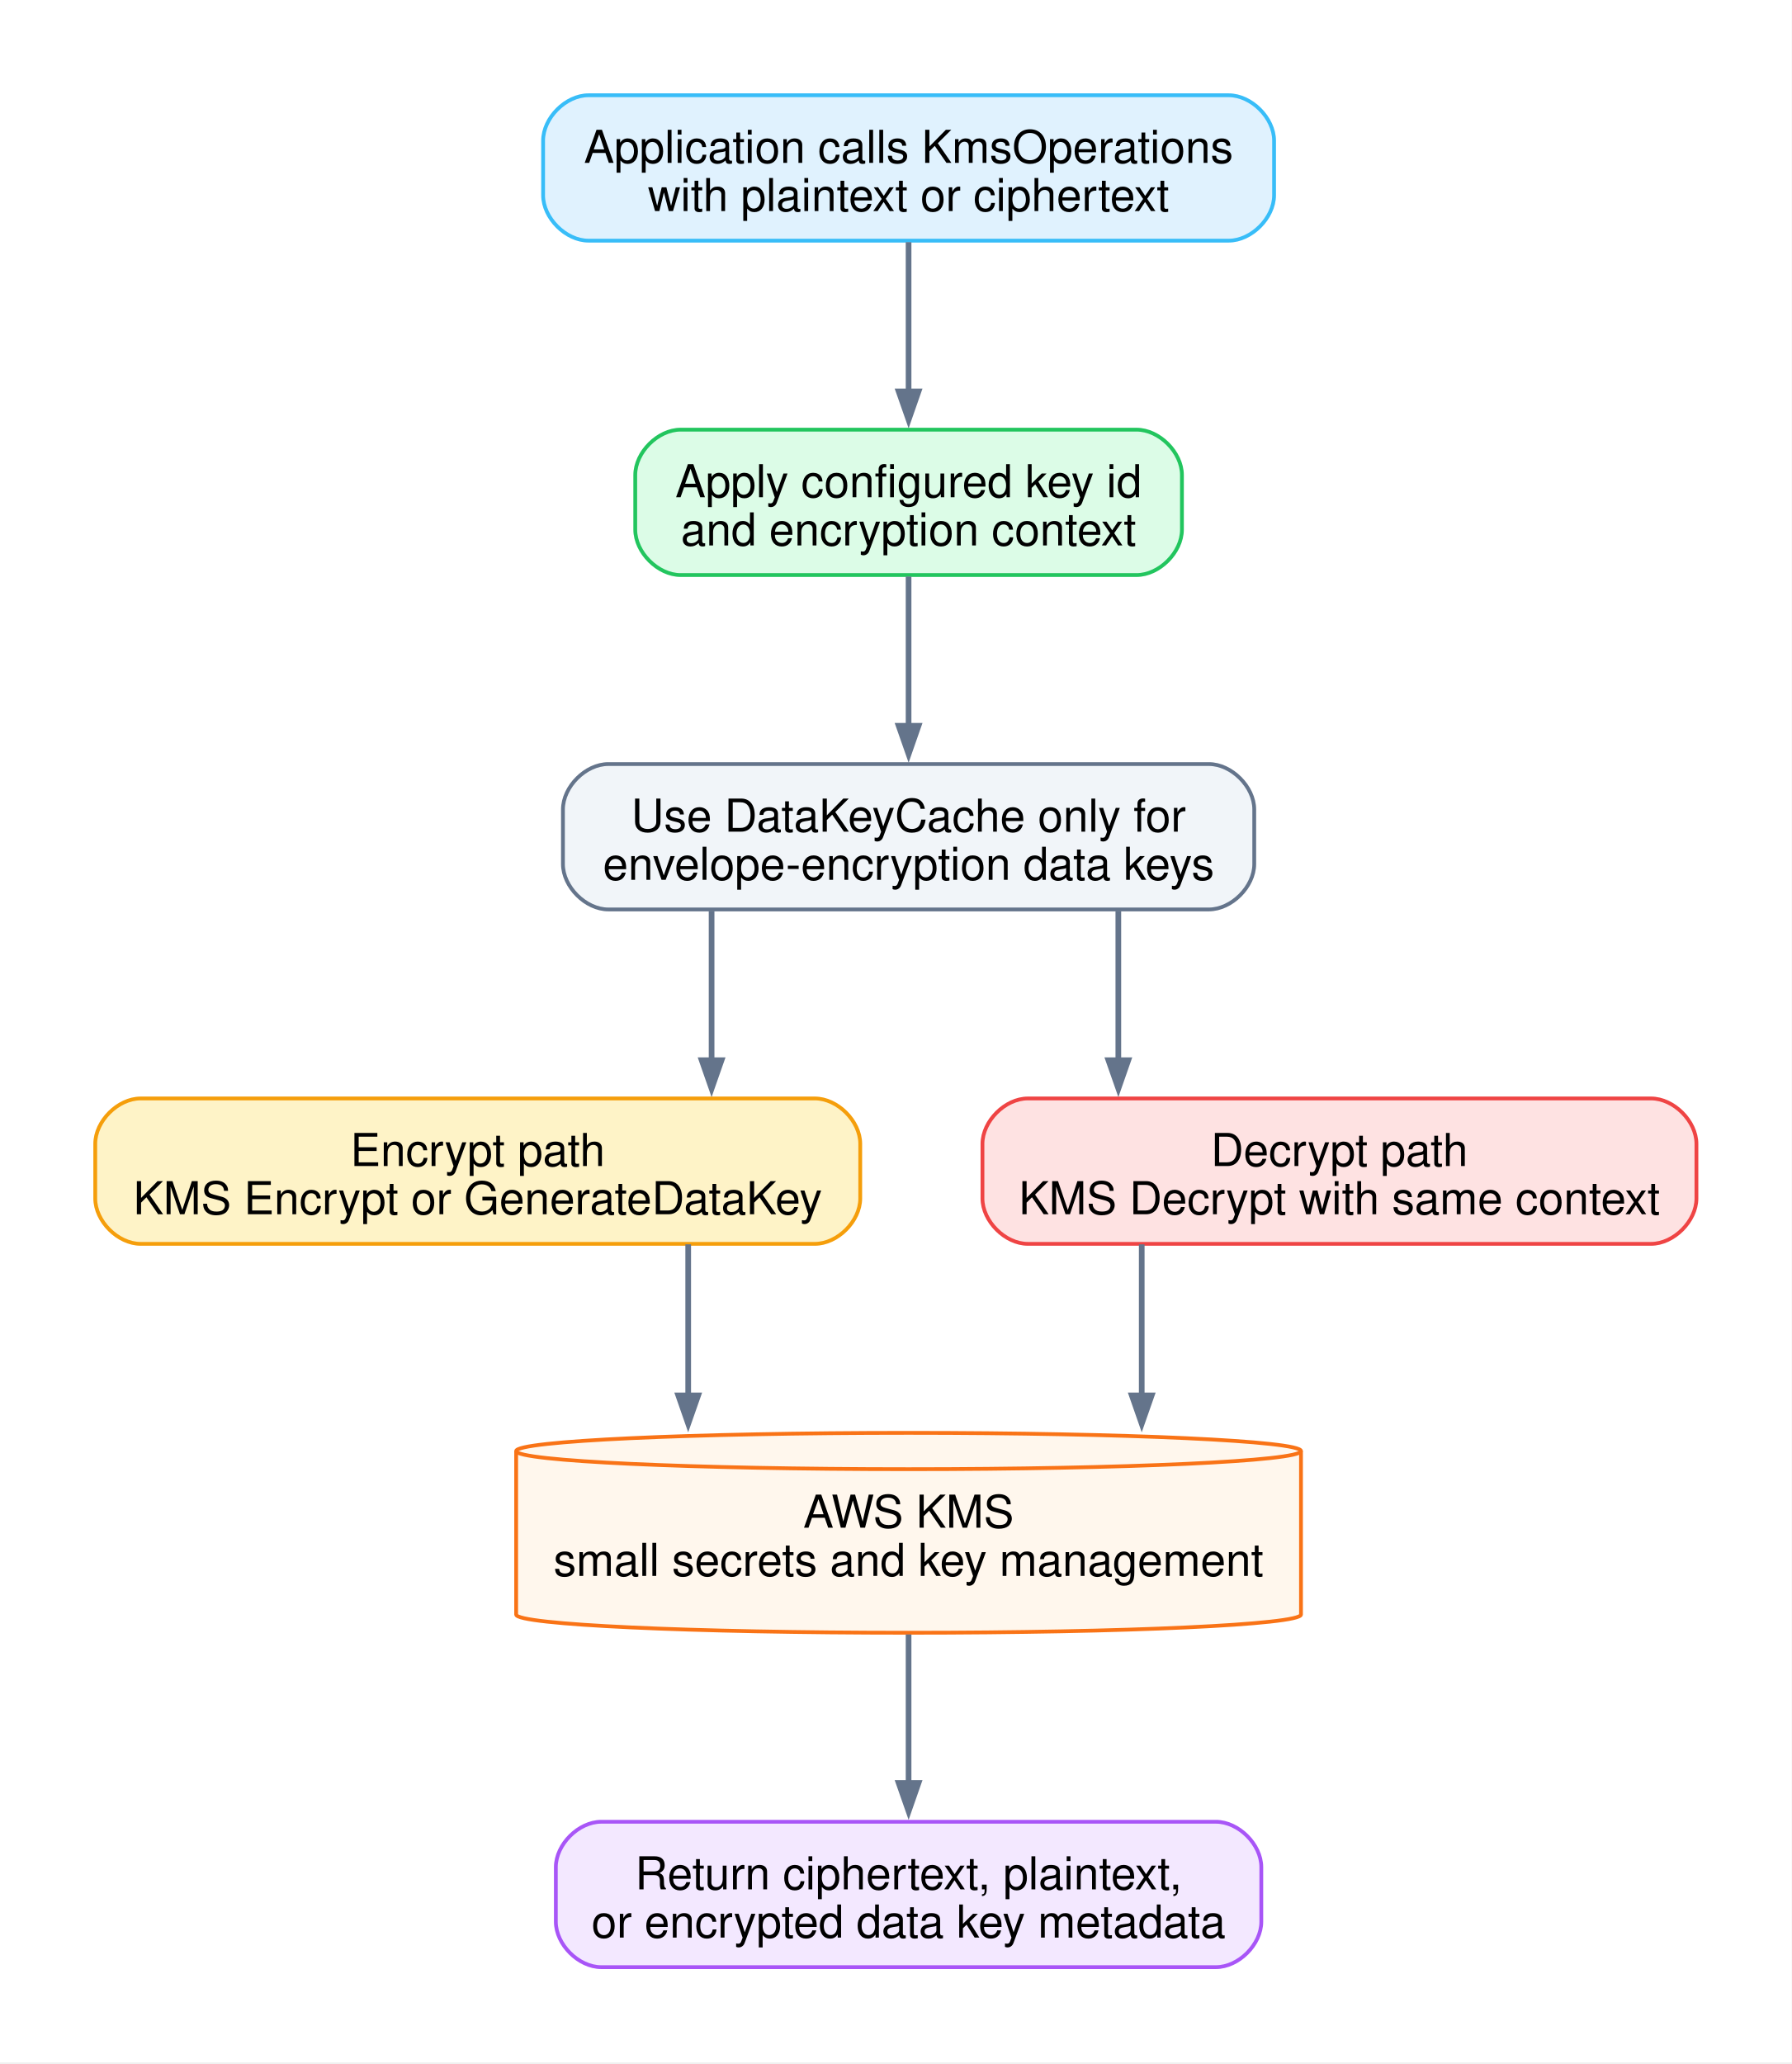
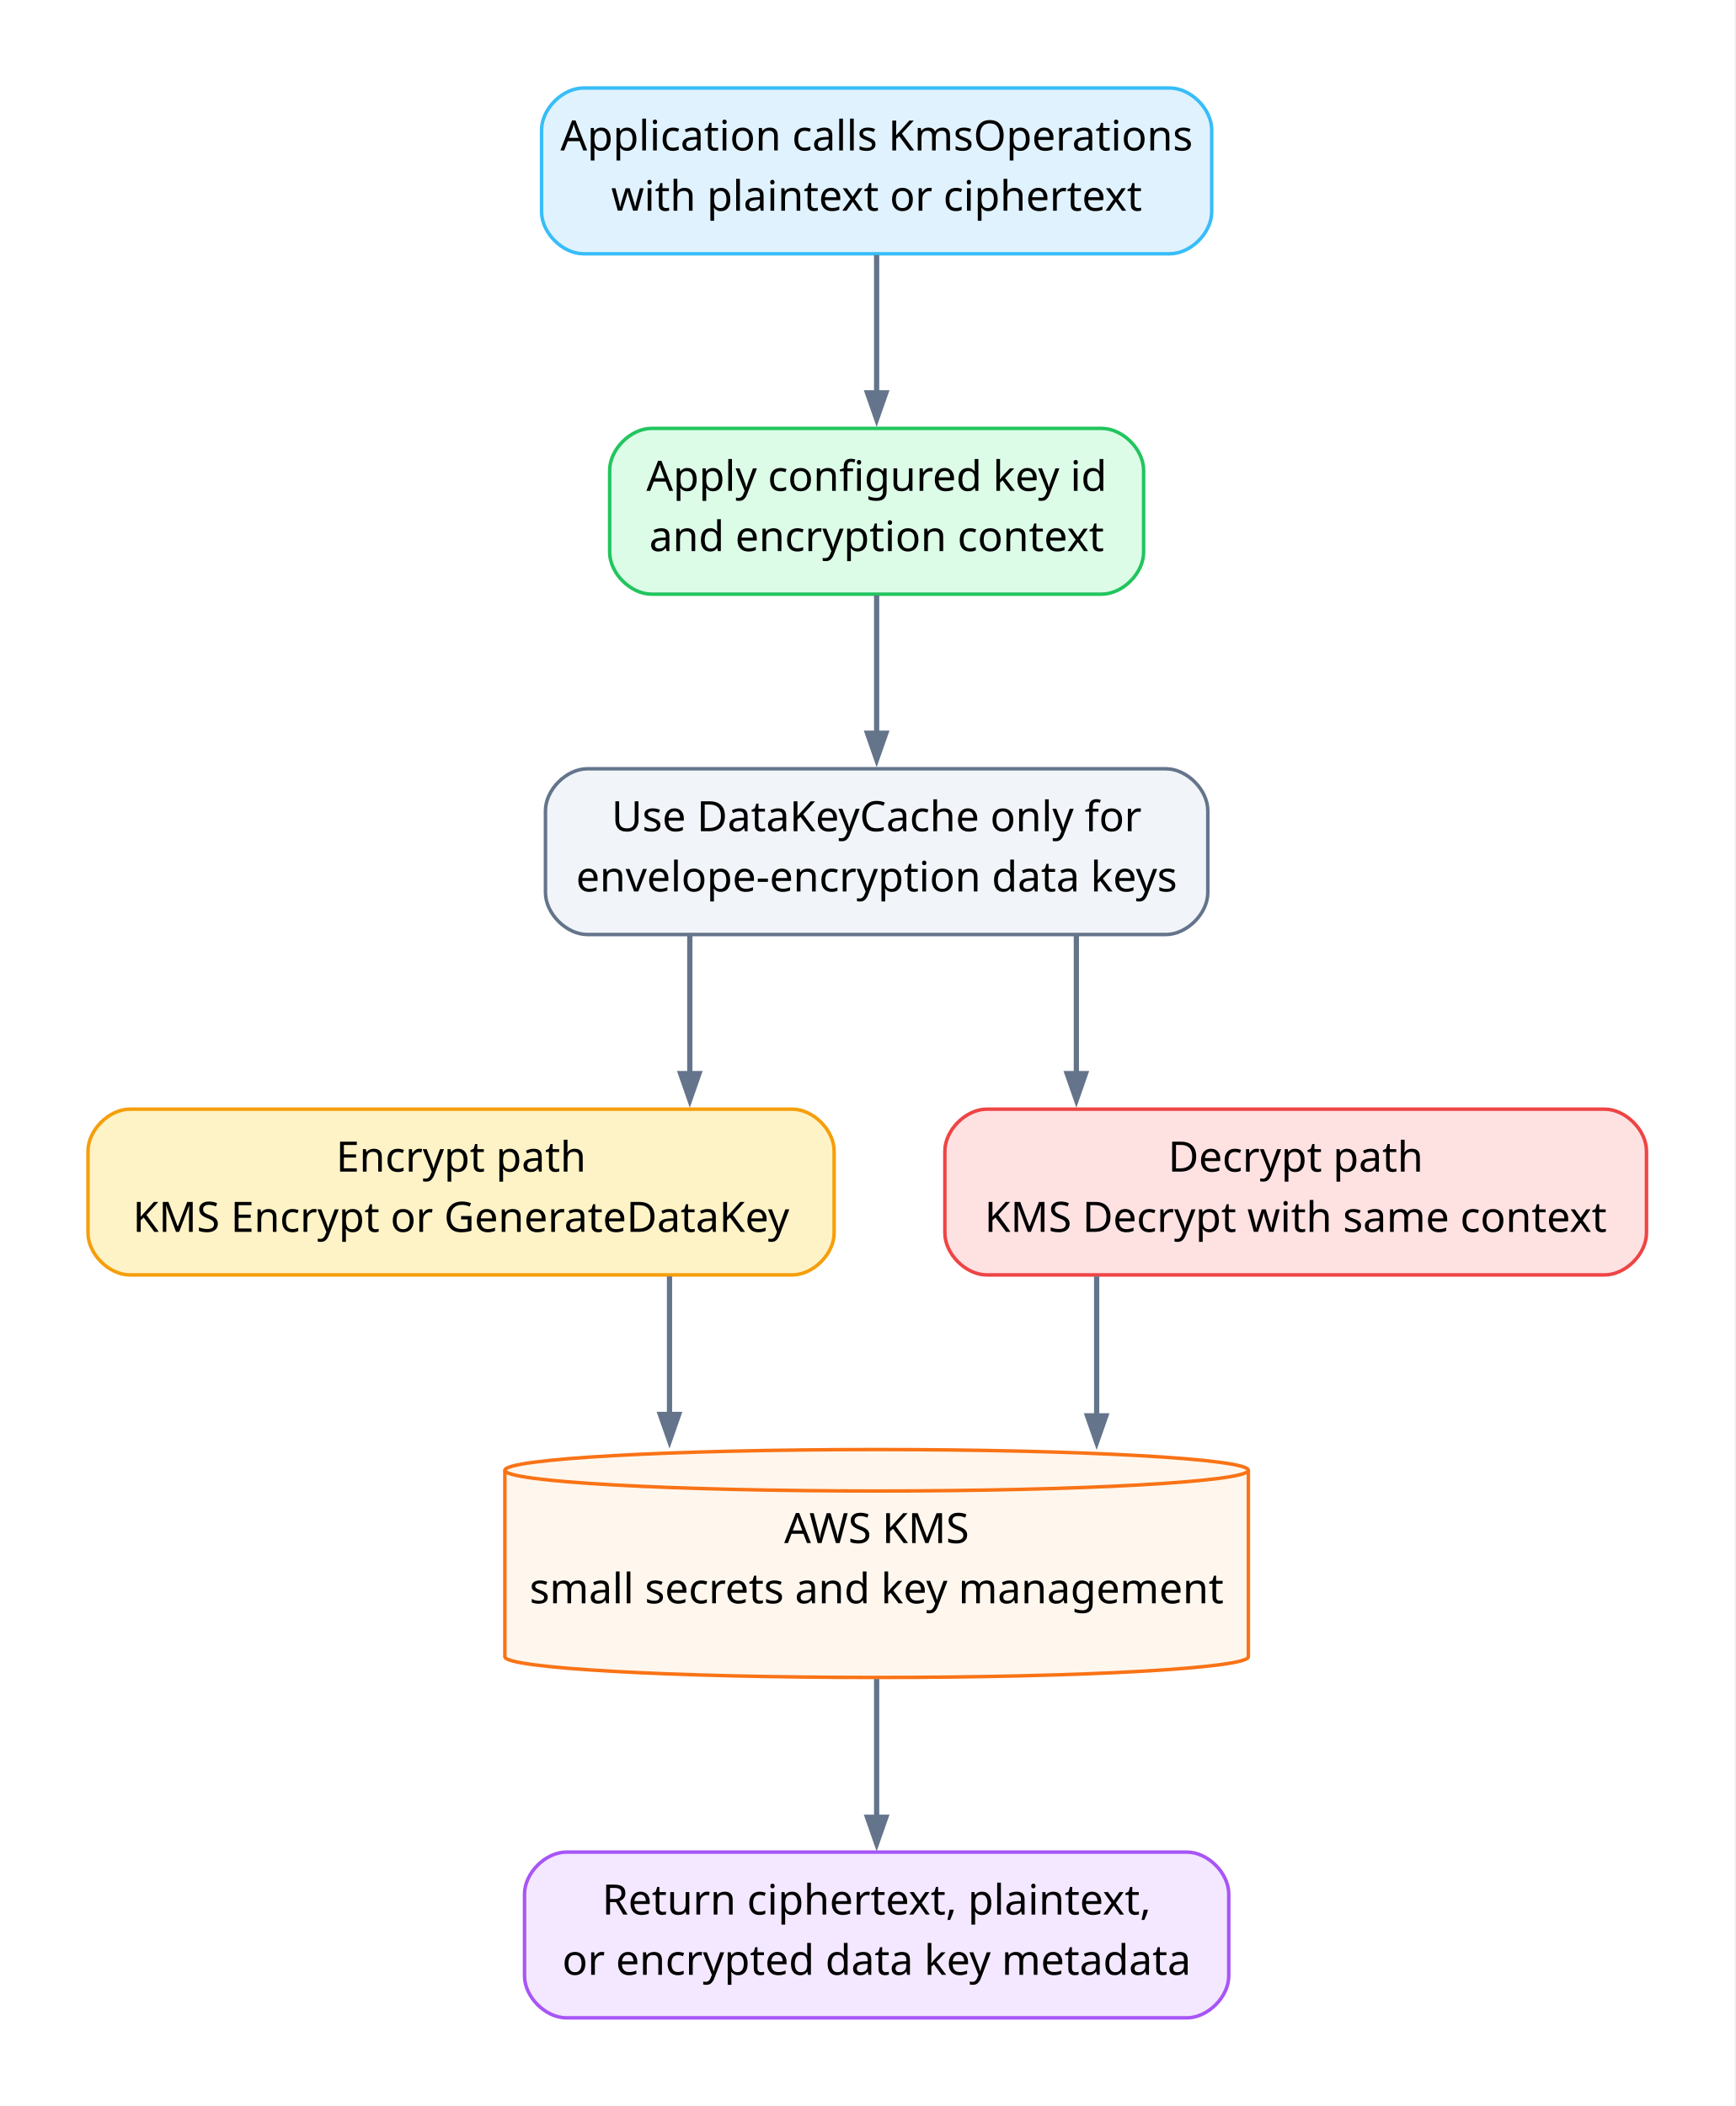
- <svg xmlns="http://www.w3.org/2000/svg" width="474pt" height="546pt" viewBox="0.00 0.00 474.00 546.00">
-   <g id="graph0" class="graph" transform="scale(1 1) rotate(0) translate(25.2 520.38)">
-     <polygon fill="#ffffff" stroke="none" points="-25.2,25.2 -25.2,-520.38 448.86,-520.38 448.86,25.2 -25.2,25.2" />
+ <svg xmlns="http://www.w3.org/2000/svg" width="497pt" height="603pt" viewBox="0.00 0.00 497.00 603.00">
+   <g id="graph0" class="graph" transform="scale(1 1) rotate(0) translate(25.2 577.76)">
+     <polygon fill="#ffffff" stroke="none" points="-25.2,25.2 -25.2,-577.76 471.48,-577.76 471.48,25.2 -25.2,25.2" />
    <g id="node1" class="node">
-       <path fill="#e0f2fe" stroke="#38bdf8" d="M299.91,-495.18C299.91,-495.18 130.5,-495.18 130.5,-495.18 124.5,-495.18 118.5,-489.18 118.5,-483.18 118.5,-483.18 118.5,-468.72 118.5,-468.72 118.5,-462.72 124.5,-456.72 130.5,-456.72 130.5,-456.72 299.91,-456.72 299.91,-456.72 305.91,-456.72 311.91,-462.72 311.91,-468.72 311.91,-468.72 311.91,-483.18 311.91,-483.18 311.91,-489.18 305.91,-495.18 299.91,-495.18" />
-       <text xml:space="preserve" text-anchor="middle" x="215.2" y="-477.3" font-family="Helvetica,sans-Serif" font-size="12.00">Application calls KmsOperations</text>
-       <text xml:space="preserve" text-anchor="middle" x="215.2" y="-464.55" font-family="Helvetica,sans-Serif" font-size="12.00">with plaintext or ciphertext</text>
+       <path fill="#e0f2fe" stroke="#38bdf8" d="M309.78,-552.56C309.78,-552.56 141.88,-552.56 141.88,-552.56 135.88,-552.56 129.88,-546.56 129.88,-540.56 129.88,-540.56 129.88,-517.1 129.88,-517.1 129.88,-511.1 135.88,-505.1 141.88,-505.1 141.88,-505.1 309.78,-505.1 309.78,-505.1 315.78,-505.1 321.78,-511.1 321.78,-517.1 321.78,-517.1 321.78,-540.56 321.78,-540.56 321.78,-546.56 315.78,-552.56 309.78,-552.56" />
+       <text xml:space="preserve" text-anchor="middle" x="225.83" y="-534.68" font-family="Architects Daughter" font-size="12.00">Application calls KmsOperations</text>
+       <text xml:space="preserve" text-anchor="middle" x="225.83" y="-517.43" font-family="Architects Daughter" font-size="12.00">with plaintext or ciphertext</text>
    </g>
    <g id="node2" class="node">
-       <path fill="#dcfce7" stroke="#22c55e" d="M275.53,-406.72C275.53,-406.72 154.88,-406.72 154.88,-406.72 148.88,-406.72 142.88,-400.72 142.88,-394.72 142.88,-394.72 142.88,-380.26 142.88,-380.26 142.88,-374.26 148.88,-368.26 154.88,-368.26 154.88,-368.26 275.53,-368.26 275.53,-368.26 281.53,-368.26 287.53,-374.26 287.53,-380.26 287.53,-380.26 287.53,-394.72 287.53,-394.72 287.53,-400.72 281.53,-406.72 275.53,-406.72" />
-       <text xml:space="preserve" text-anchor="middle" x="215.2" y="-388.84" font-family="Helvetica,sans-Serif" font-size="12.00">Apply configured key id</text>
-       <text xml:space="preserve" text-anchor="middle" x="215.2" y="-376.09" font-family="Helvetica,sans-Serif" font-size="12.00">and encryption context</text>
+       <path fill="#dcfce7" stroke="#22c55e" d="M290.28,-455.1C290.28,-455.1 161.38,-455.1 161.38,-455.1 155.38,-455.1 149.38,-449.1 149.38,-443.1 149.38,-443.1 149.38,-419.64 149.38,-419.64 149.38,-413.64 155.38,-407.64 161.38,-407.64 161.38,-407.64 290.28,-407.64 290.28,-407.64 296.28,-407.64 302.28,-413.64 302.28,-419.64 302.28,-419.64 302.28,-443.1 302.28,-443.1 302.28,-449.1 296.28,-455.1 290.28,-455.1" />
+       <text xml:space="preserve" text-anchor="middle" x="225.83" y="-437.22" font-family="Architects Daughter" font-size="12.00">Apply configured key id</text>
+       <text xml:space="preserve" text-anchor="middle" x="225.83" y="-419.97" font-family="Architects Daughter" font-size="12.00">and encryption context</text>
    </g>
    <g id="edge1" class="edge">
-       <path fill="none" stroke="#64748b" stroke-width="1.5" d="M215.2,-456.32C215.2,-456.32 215.2,-416.84 215.2,-416.84" />
-       <polygon fill="#64748b" stroke="#64748b" stroke-width="1.5" points="217.83,-416.84 215.21,-409.34 212.58,-416.84 217.83,-416.84" />
+       <path fill="none" stroke="#64748b" stroke-width="1.5" d="M225.83,-504.74C225.83,-504.74 225.83,-465.29 225.83,-465.29" />
+       <polygon fill="#64748b" stroke="#64748b" stroke-width="1.5" points="228.46,-465.29 225.83,-457.79 223.21,-465.29 228.46,-465.29" />
    </g>
    <g id="node3" class="node">
-       <path fill="#f1f5f9" stroke="#64748b" d="M294.66,-318.26C294.66,-318.26 135.75,-318.26 135.75,-318.26 129.75,-318.26 123.75,-312.26 123.75,-306.26 123.75,-306.26 123.75,-291.8 123.75,-291.8 123.75,-285.8 129.75,-279.8 135.75,-279.8 135.75,-279.8 294.66,-279.8 294.66,-279.8 300.66,-279.8 306.66,-285.8 306.66,-291.8 306.66,-291.8 306.66,-306.26 306.66,-306.26 306.66,-312.26 300.66,-318.26 294.66,-318.26" />
-       <text xml:space="preserve" text-anchor="middle" x="215.2" y="-300.38" font-family="Helvetica,sans-Serif" font-size="12.00">Use DataKeyCache only for</text>
-       <text xml:space="preserve" text-anchor="middle" x="215.2" y="-287.63" font-family="Helvetica,sans-Serif" font-size="12.00">envelope-encryption data keys</text>
+       <path fill="#f1f5f9" stroke="#64748b" d="M308.66,-357.64C308.66,-357.64 143,-357.64 143,-357.64 137,-357.64 131,-351.64 131,-345.64 131,-345.64 131,-322.18 131,-322.18 131,-316.18 137,-310.18 143,-310.18 143,-310.18 308.66,-310.18 308.66,-310.18 314.66,-310.18 320.66,-316.18 320.66,-322.18 320.66,-322.18 320.66,-345.64 320.66,-345.64 320.66,-351.64 314.66,-357.64 308.66,-357.64" />
+       <text xml:space="preserve" text-anchor="middle" x="225.83" y="-339.76" font-family="Architects Daughter" font-size="12.00">Use DataKeyCache only for</text>
+       <text xml:space="preserve" text-anchor="middle" x="225.83" y="-322.51" font-family="Architects Daughter" font-size="12.00">envelope-encryption data keys</text>
    </g>
    <g id="edge2" class="edge">
-       <path fill="none" stroke="#64748b" stroke-width="1.5" d="M215.2,-367.86C215.2,-367.86 215.2,-328.38 215.2,-328.38" />
-       <polygon fill="#64748b" stroke="#64748b" stroke-width="1.5" points="217.83,-328.38 215.21,-320.88 212.58,-328.38 217.83,-328.38" />
+       <path fill="none" stroke="#64748b" stroke-width="1.5" d="M225.83,-407.28C225.83,-407.28 225.83,-367.83 225.83,-367.83" />
+       <polygon fill="#64748b" stroke="#64748b" stroke-width="1.5" points="228.46,-367.83 225.83,-360.33 223.21,-367.83 228.46,-367.83" />
    </g>
    <g id="node4" class="node">
-       <path fill="#fef3c7" stroke="#f59e0b" d="M190.41,-229.8C190.41,-229.8 12,-229.8 12,-229.8 6,-229.8 0,-223.8 0,-217.8 0,-217.8 0,-203.34 0,-203.34 0,-197.34 6,-191.34 12,-191.34 12,-191.34 190.41,-191.34 190.41,-191.34 196.41,-191.34 202.41,-197.34 202.41,-203.34 202.41,-203.34 202.41,-217.8 202.41,-217.8 202.41,-223.8 196.41,-229.8 190.41,-229.8" />
-       <text xml:space="preserve" text-anchor="middle" x="101.2" y="-211.92" font-family="Helvetica,sans-Serif" font-size="12.00">Encrypt path</text>
-       <text xml:space="preserve" text-anchor="middle" x="101.2" y="-199.17" font-family="Helvetica,sans-Serif" font-size="12.00">KMS Encrypt or GenerateDataKey</text>
+       <path fill="#fef3c7" stroke="#f59e0b" d="M201.66,-260.18C201.66,-260.18 12,-260.18 12,-260.18 6,-260.18 0,-254.18 0,-248.18 0,-248.18 0,-224.72 0,-224.72 0,-218.72 6,-212.72 12,-212.72 12,-212.72 201.66,-212.72 201.66,-212.72 207.66,-212.72 213.66,-218.72 213.66,-224.72 213.66,-224.72 213.66,-248.18 213.66,-248.18 213.66,-254.18 207.66,-260.18 201.66,-260.18" />
+       <text xml:space="preserve" text-anchor="middle" x="106.83" y="-242.3" font-family="Architects Daughter" font-size="12.00">Encrypt path</text>
+       <text xml:space="preserve" text-anchor="middle" x="106.83" y="-225.05" font-family="Architects Daughter" font-size="12.00">KMS Encrypt or GenerateDataKey</text>
    </g>
    <g id="edge3" class="edge">
-       <path fill="none" stroke="#64748b" stroke-width="1.5" d="M163.08,-279.4C163.08,-279.4 163.08,-239.92 163.08,-239.92" />
-       <polygon fill="#64748b" stroke="#64748b" stroke-width="1.5" points="165.71,-239.92 163.08,-232.42 160.46,-239.92 165.71,-239.92" />
+       <path fill="none" stroke="#64748b" stroke-width="1.5" d="M172.33,-309.82C172.33,-309.82 172.33,-270.37 172.33,-270.37" />
+       <polygon fill="#64748b" stroke="#64748b" stroke-width="1.5" points="174.96,-270.37 172.33,-262.87 169.71,-270.37 174.96,-270.37" />
    </g>
    <g id="node5" class="node">
-       <path fill="#fee2e2" stroke="#ef4444" d="M411.66,-229.8C411.66,-229.8 246.75,-229.8 246.75,-229.8 240.75,-229.8 234.75,-223.8 234.75,-217.8 234.75,-217.8 234.75,-203.34 234.75,-203.34 234.75,-197.34 240.75,-191.34 246.75,-191.34 246.75,-191.34 411.66,-191.34 411.66,-191.34 417.66,-191.34 423.66,-197.34 423.66,-203.34 423.66,-203.34 423.66,-217.8 423.66,-217.8 423.66,-223.8 417.66,-229.8 411.66,-229.8" />
-       <text xml:space="preserve" text-anchor="middle" x="329.2" y="-211.92" font-family="Helvetica,sans-Serif" font-size="12.00">Decrypt path</text>
-       <text xml:space="preserve" text-anchor="middle" x="329.2" y="-199.17" font-family="Helvetica,sans-Serif" font-size="12.00">KMS Decrypt with same context</text>
+       <path fill="#fee2e2" stroke="#ef4444" d="M434.28,-260.18C434.28,-260.18 257.38,-260.18 257.38,-260.18 251.37,-260.18 245.37,-254.18 245.37,-248.18 245.37,-248.18 245.37,-224.72 245.37,-224.72 245.37,-218.72 251.37,-212.72 257.37,-212.72 257.37,-212.72 434.28,-212.72 434.28,-212.72 440.28,-212.72 446.28,-218.72 446.28,-224.72 446.28,-224.72 446.28,-248.18 446.28,-248.18 446.28,-254.18 440.28,-260.18 434.28,-260.18" />
+       <text xml:space="preserve" text-anchor="middle" x="345.83" y="-242.3" font-family="Architects Daughter" font-size="12.00">Decrypt path</text>
+       <text xml:space="preserve" text-anchor="middle" x="345.83" y="-225.05" font-family="Architects Daughter" font-size="12.00">KMS Decrypt with same context</text>
    </g>
    <g id="edge4" class="edge">
-       <path fill="none" stroke="#64748b" stroke-width="1.5" d="M270.7,-279.4C270.7,-279.4 270.7,-239.92 270.7,-239.92" />
-       <polygon fill="#64748b" stroke="#64748b" stroke-width="1.5" points="273.33,-239.92 270.71,-232.42 268.08,-239.92 273.33,-239.92" />
+       <path fill="none" stroke="#64748b" stroke-width="1.5" d="M283.02,-309.82C283.02,-309.82 283.02,-270.37 283.02,-270.37" />
+       <polygon fill="#64748b" stroke="#64748b" stroke-width="1.5" points="285.64,-270.37 283.02,-262.87 280.39,-270.37 285.64,-270.37" />
    </g>
    <g id="node7" class="node">
-       <path fill="#fff7ed" stroke="#f97316" d="M319.03,-136.53C319.03,-139.19 272.5,-141.34 215.2,-141.34 157.91,-141.34 111.37,-139.19 111.37,-136.53 111.37,-136.53 111.37,-93.27 111.37,-93.27 111.37,-90.61 157.91,-88.46 215.2,-88.46 272.5,-88.46 319.03,-90.61 319.03,-93.27 319.03,-93.27 319.03,-136.53 319.03,-136.53" />
-       <path fill="none" stroke="#f97316" d="M319.03,-136.53C319.03,-133.88 272.5,-131.73 215.2,-131.73 157.91,-131.73 111.37,-133.88 111.37,-136.53" />
-       <text xml:space="preserve" text-anchor="middle" x="215.2" y="-116.25" font-family="Helvetica,sans-Serif" font-size="12.00">AWS KMS</text>
-       <text xml:space="preserve" text-anchor="middle" x="215.2" y="-103.5" font-family="Helvetica,sans-Serif" font-size="12.00">small secrets and key management</text>
+       <path fill="#fff7ed" stroke="#f97316" d="M332.28,-156.78C332.28,-160.06 284.57,-162.72 225.83,-162.72 167.09,-162.72 119.37,-160.06 119.37,-156.78 119.37,-156.78 119.37,-103.39 119.37,-103.39 119.37,-100.12 167.09,-97.46 225.83,-97.46 284.57,-97.46 332.28,-100.12 332.28,-103.39 332.28,-103.39 332.28,-156.78 332.28,-156.78" />
+       <path fill="none" stroke="#f97316" d="M332.28,-156.78C332.28,-153.51 284.57,-150.85 225.83,-150.85 167.09,-150.85 119.37,-153.51 119.37,-156.78" />
+       <text xml:space="preserve" text-anchor="middle" x="225.83" y="-135.94" font-family="Architects Daughter" font-size="12.00">AWS KMS</text>
+       <text xml:space="preserve" text-anchor="middle" x="225.83" y="-118.69" font-family="Architects Daughter" font-size="12.00">small secrets and key management</text>
    </g>
    <g id="edge5" class="edge">
-       <path fill="none" stroke="#64748b" stroke-width="1.5" d="M156.89,-191.21C156.89,-191.21 156.89,-151.25 156.89,-151.25" />
-       <polygon fill="#64748b" stroke="#64748b" stroke-width="1.5" points="159.52,-151.25 156.89,-143.75 154.27,-151.25 159.52,-151.25" />
+       <path fill="none" stroke="#64748b" stroke-width="1.5" d="M166.52,-212.31C166.52,-212.31 166.52,-172.77 166.52,-172.77" />
+       <polygon fill="#64748b" stroke="#64748b" stroke-width="1.5" points="169.14,-172.77 166.52,-165.27 163.89,-172.77 169.14,-172.77" />
    </g>
    <g id="edge6" class="edge">
-       <path fill="none" stroke="#64748b" stroke-width="1.5" d="M276.89,-191.21C276.89,-191.21 276.89,-151.25 276.89,-151.25" />
-       <polygon fill="#64748b" stroke="#64748b" stroke-width="1.5" points="279.52,-151.25 276.89,-143.75 274.27,-151.25 279.52,-151.25" />
+       <path fill="none" stroke="#64748b" stroke-width="1.5" d="M288.83,-212.31C288.83,-212.31 288.83,-172.37 288.83,-172.37" />
+       <polygon fill="#64748b" stroke="#64748b" stroke-width="1.5" points="291.46,-172.37 288.83,-164.87 286.21,-172.37 291.46,-172.37" />
    </g>
    <g id="node6" class="node">
-       <path fill="#f3e8ff" stroke="#a855f7" d="M296.53,-38.46C296.53,-38.46 133.88,-38.46 133.88,-38.46 127.88,-38.46 121.87,-32.46 121.87,-26.46 121.87,-26.46 121.87,-12 121.87,-12 121.87,-6 127.87,0 133.87,0 133.87,0 296.53,0 296.53,0 302.53,0 308.53,-6 308.53,-12 308.53,-12 308.53,-26.46 308.53,-26.46 308.53,-32.46 302.53,-38.46 296.53,-38.46" />
-       <text xml:space="preserve" text-anchor="middle" x="215.2" y="-20.58" font-family="Helvetica,sans-Serif" font-size="12.00">Return ciphertext, plaintext,</text>
-       <text xml:space="preserve" text-anchor="middle" x="215.2" y="-7.83" font-family="Helvetica,sans-Serif" font-size="12.00">or encrypted data key metadata</text>
+       <path fill="#f3e8ff" stroke="#a855f7" d="M314.66,-47.46C314.66,-47.46 137,-47.46 137,-47.46 131,-47.46 125,-41.46 125,-35.46 125,-35.46 125,-12 125,-12 125,-6 131,0 137,0 137,0 314.66,0 314.66,0 320.66,0 326.66,-6 326.66,-12 326.66,-12 326.66,-35.46 326.66,-35.46 326.66,-41.46 320.66,-47.46 314.66,-47.46" />
+       <text xml:space="preserve" text-anchor="middle" x="225.83" y="-29.58" font-family="Architects Daughter" font-size="12.00">Return ciphertext, plaintext,</text>
+       <text xml:space="preserve" text-anchor="middle" x="225.83" y="-12.33" font-family="Architects Daughter" font-size="12.00">or encrypted data key metadata</text>
    </g>
    <g id="edge7" class="edge">
-       <path fill="none" stroke="#64748b" stroke-width="1.5" d="M215.2,-88C215.2,-88 215.2,-48.73 215.2,-48.73" />
-       <polygon fill="#64748b" stroke="#64748b" stroke-width="1.5" points="217.83,-48.73 215.21,-41.23 212.58,-48.73 217.83,-48.73" />
+       <path fill="none" stroke="#64748b" stroke-width="1.5" d="M225.83,-97.02C225.83,-97.02 225.83,-57.43 225.83,-57.43" />
+       <polygon fill="#64748b" stroke="#64748b" stroke-width="1.5" points="228.46,-57.43 225.83,-49.93 223.21,-57.43 228.46,-57.43" />
    </g>
  </g>
</svg>
